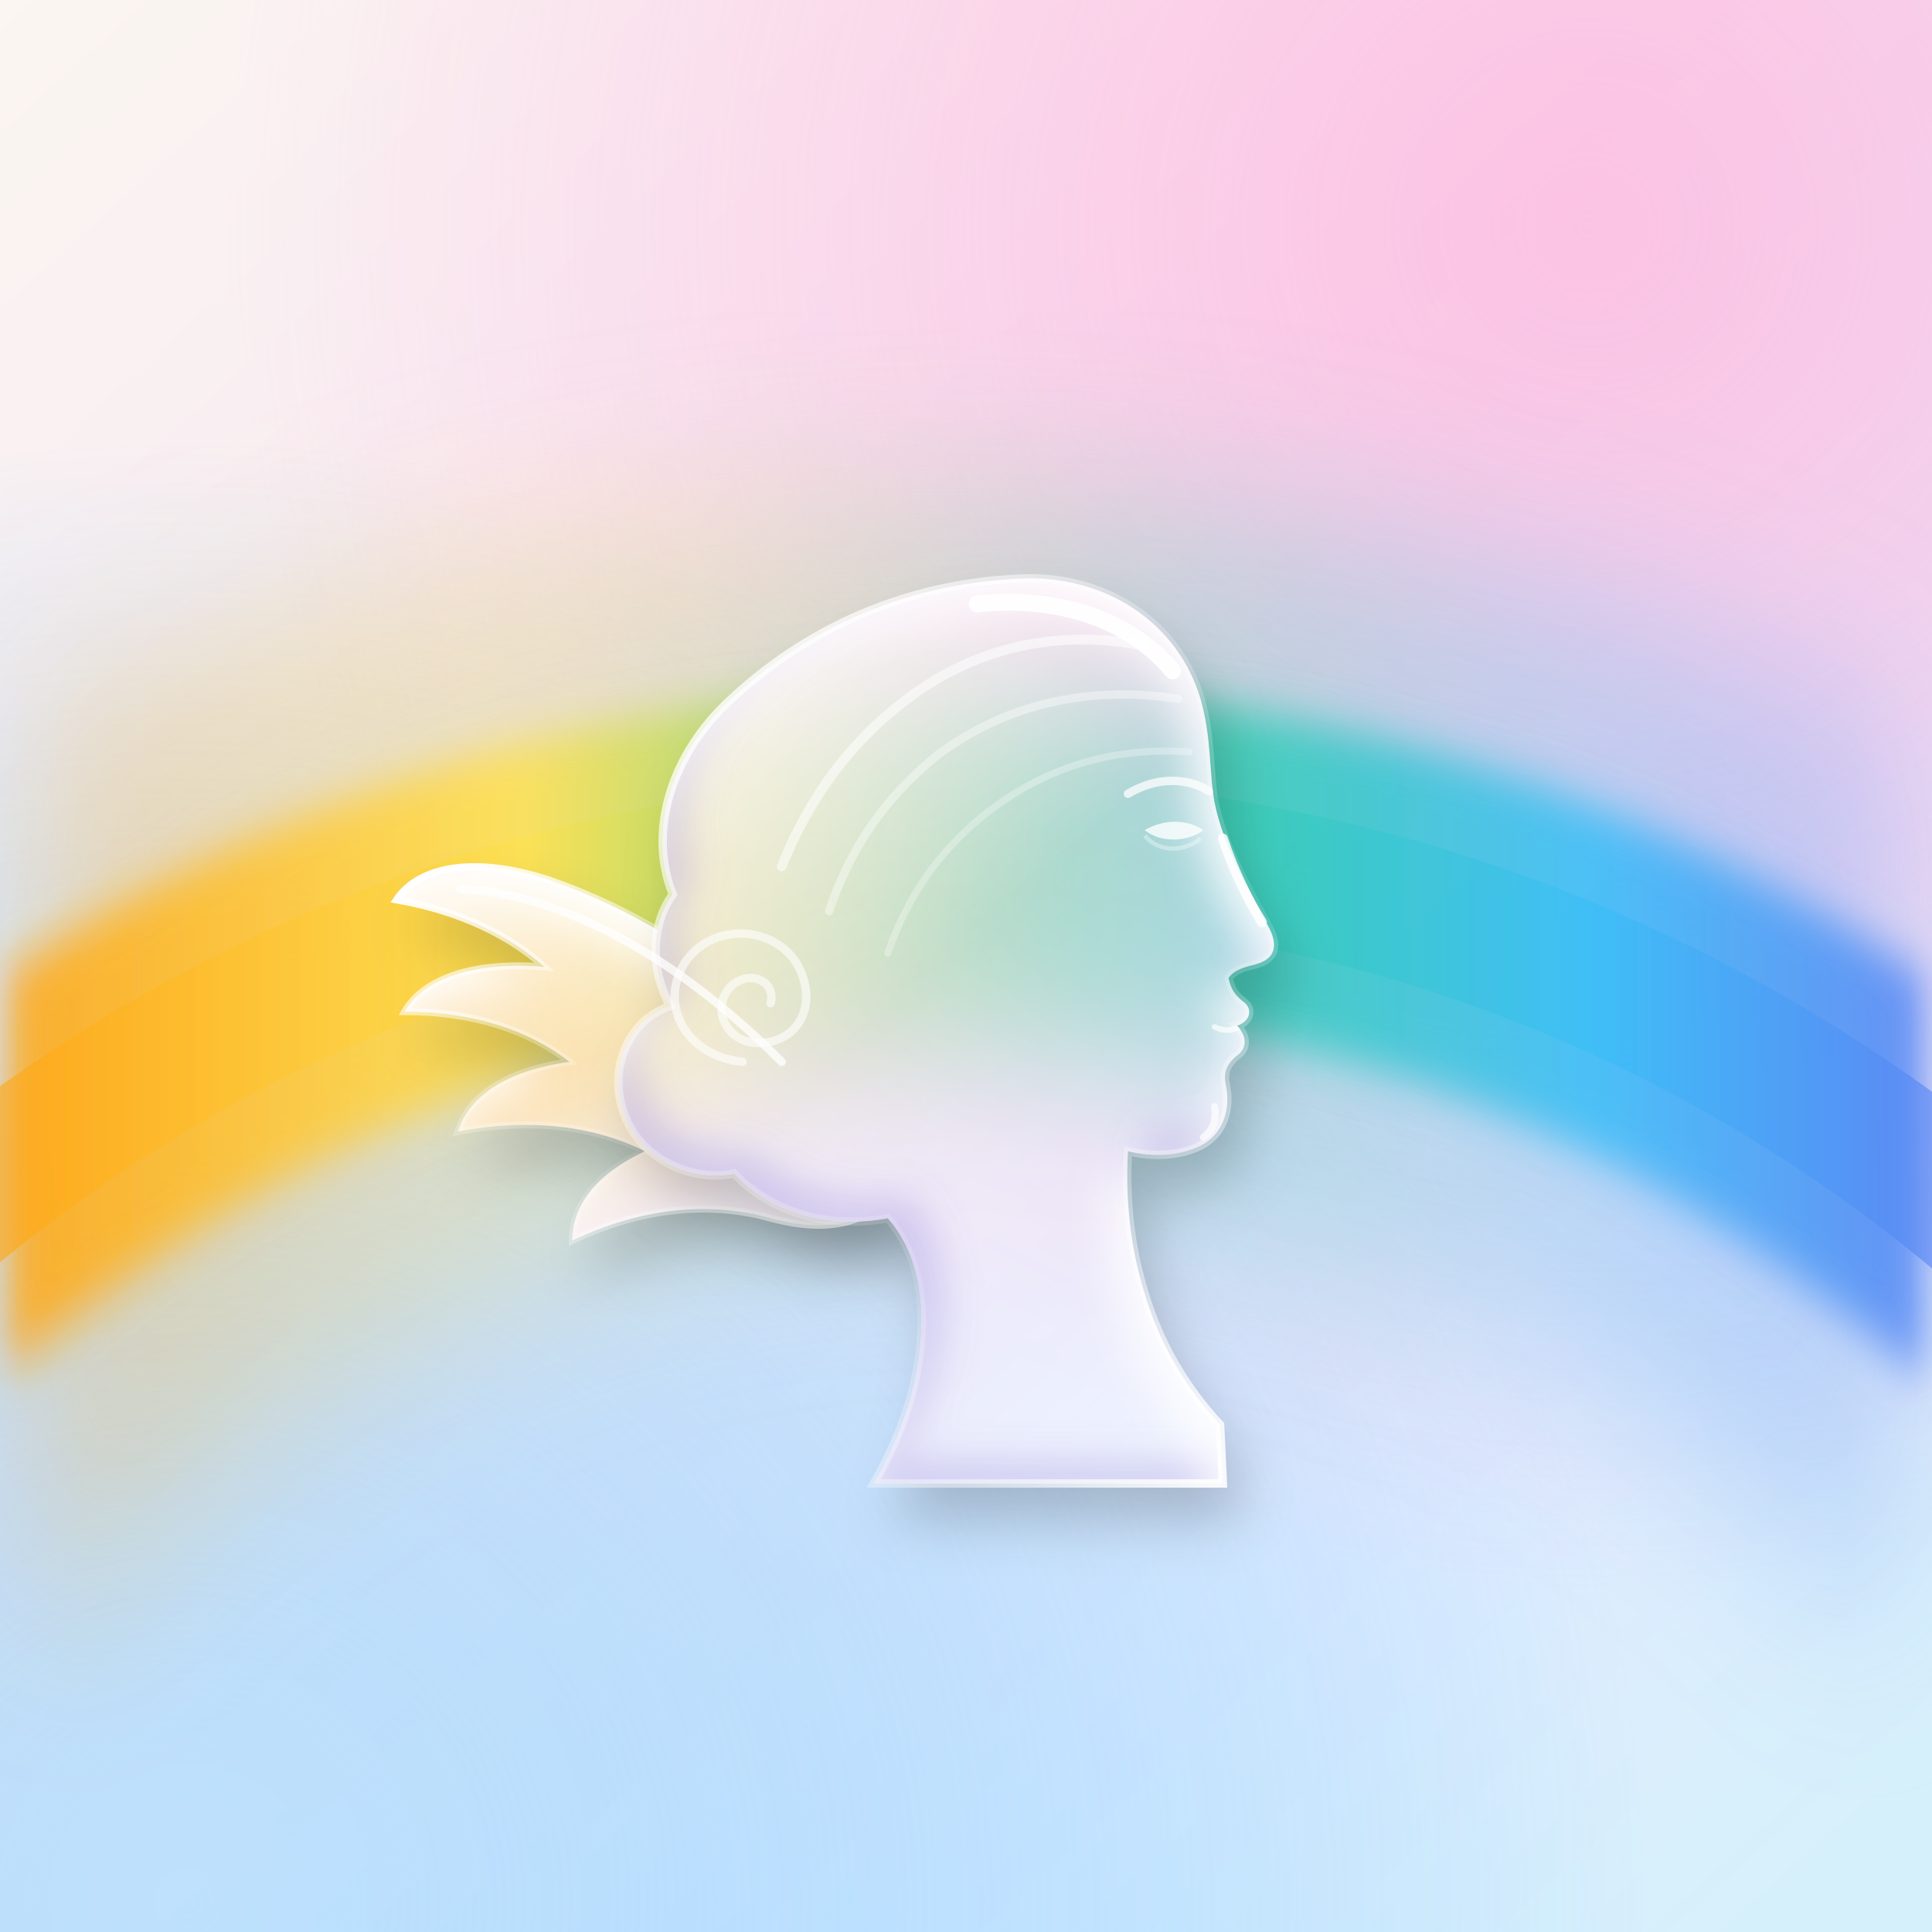
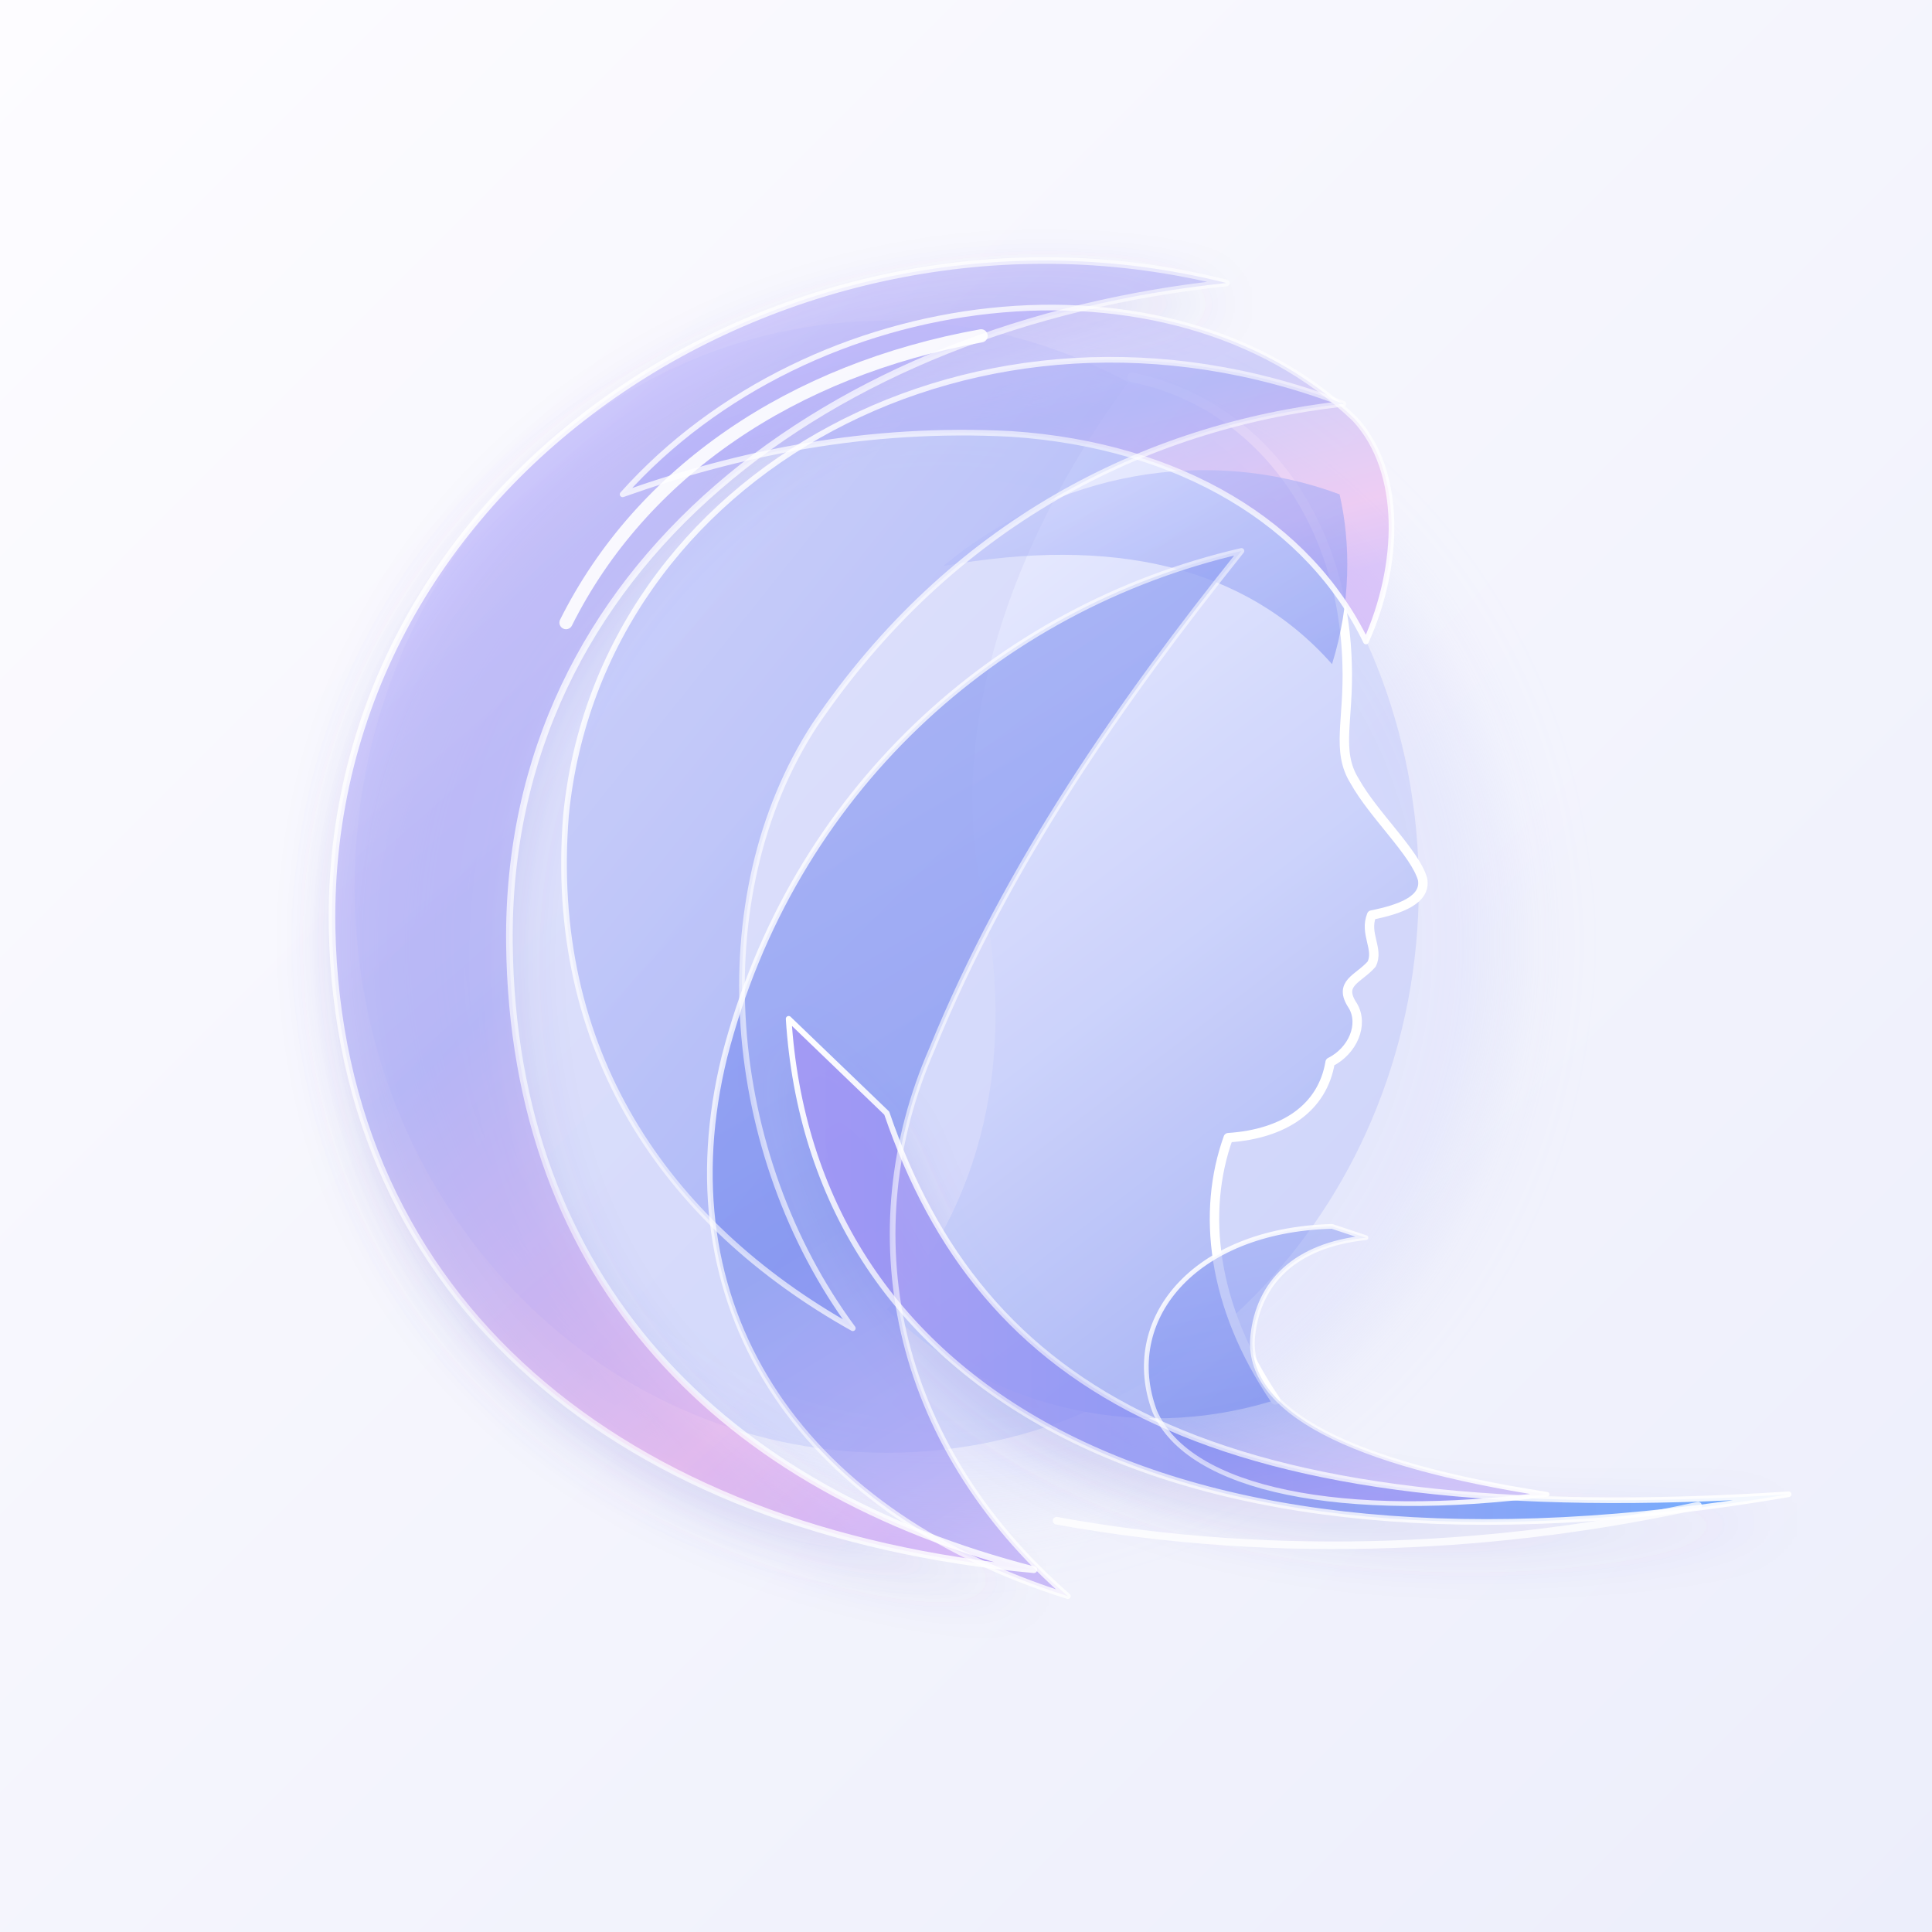
<svg xmlns="http://www.w3.org/2000/svg" viewBox="0 0 1024 1024" width="1024" height="1024">
  <defs>
-     <linearGradient id="sky" x1="0" y1="0" x2="0.9" y2="1">
-       <stop offset="0" stop-color="#fbf6f1" />
-       <stop offset="0.42" stop-color="#f6e6f4" />
-       <stop offset="0.78" stop-color="#e2ebff" />
-       <stop offset="1" stop-color="#d6f0fb" />
+     <linearGradient id="bg" x1="0" y1="0" x2="1" y2="1">
+       <stop offset="0" stop-color="#fdfcff" />
+       <stop offset="1" stop-color="#eceefb" />
    </linearGradient>
-     <radialGradient id="glowB" cx="0.1" cy="0.98" r="0.75">
-       <stop offset="0" stop-color="#9fdcff" stop-opacity="0.6" />
-       <stop offset="1" stop-color="#2fb4ff" stop-opacity="0" />
-     </radialGradient>
-     <filter id="haze" x="-40%" y="-40%" width="180%" height="180%">
-       <feGaussianBlur stdDeviation="46" />
-     </filter>
-     <radialGradient id="glow" cx="0.82" cy="0.12" r="0.7">
-       <stop offset="0" stop-color="#ffb3dc" stop-opacity="0.7" />
-       <stop offset="1" stop-color="#ffb3dc" stop-opacity="0" />
-     </radialGradient>
-     <linearGradient id="bow" x1="0" y1="0" x2="1" y2="0">
-       <stop offset="0" stop-color="#ff3b6b" />
-       <stop offset="0.18" stop-color="#ff9f0a" />
-       <stop offset="0.36" stop-color="#ffe14d" />
-       <stop offset="0.54" stop-color="#34d399" />
-       <stop offset="0.7" stop-color="#38bdf8" />
-       <stop offset="0.86" stop-color="#6366f1" />
-       <stop offset="1" stop-color="#d08cff" />
+     <linearGradient id="g1" x1="0" y1="0" x2="0.6" y2="1">
+       <stop offset="0" stop-color="#cbbcff" />
+       <stop offset="0.5" stop-color="#a9a9f6" />
+       <stop offset="0.85" stop-color="#e7a6ea" />
+       <stop offset="1" stop-color="#c69af5" />
    </linearGradient>
-     <filter id="soft" x="-20%" y="-20%" width="140%" height="140%">
-       <feGaussianBlur stdDeviation="12" />
-     </filter>
-     <filter id="lensblur">
-       <feGaussianBlur stdDeviation="3" />
-     </filter>
-     <linearGradient id="glassFill" x1="0.2" y1="0.05" x2="0.8" y2="1">
-       <stop offset="0" stop-color="#ffffff" stop-opacity="0.72" />
-       <stop offset="0.42" stop-color="#ffffff" stop-opacity="0.10" />
-       <stop offset="0.8" stop-color="#ffffff" stop-opacity="0.16" />
-       <stop offset="1" stop-color="#ffffff" stop-opacity="0.42" />
+     <linearGradient id="g2" x1="0" y1="0" x2="1" y2="1">
+       <stop offset="0" stop-color="#c9cdfc" />
+       <stop offset="0.5" stop-color="#9eaaf6" />
+       <stop offset="1" stop-color="#7e8ff0" />
    </linearGradient>
-     <linearGradient id="rim" x1="0.1" y1="0" x2="0.9" y2="1">
-       <stop offset="0" stop-color="#ffffff" stop-opacity="1" />
-       <stop offset="0.35" stop-color="#ffffff" stop-opacity="0.3" />
-       <stop offset="0.65" stop-color="#ffffff" stop-opacity="0.12" />
-       <stop offset="1" stop-color="#ffffff" stop-opacity="0.9" />
+     <linearGradient id="g3" x1="0.2" y1="0" x2="0.5" y2="1">
+       <stop offset="0" stop-color="#8e9ef3" />
+       <stop offset="0.6" stop-color="#7286ee" />
+       <stop offset="1" stop-color="#b29af6" />
    </linearGradient>
-     <filter id="inner" x="-10%" y="-10%" width="120%" height="120%">
-       <feGaussianBlur in="SourceAlpha" stdDeviation="16" result="b" />
-       <feOffset dx="-12" dy="16" result="o" />
-       <feComposite in="SourceAlpha" in2="o" operator="out" result="edge" />
-       <feFlood flood-color="#ffffff" flood-opacity="0.9" />
-       <feComposite in2="edge" operator="in" />
-     </filter>
-     <filter id="innerDark" x="-10%" y="-10%" width="120%" height="120%">
-       <feGaussianBlur in="SourceAlpha" stdDeviation="14" result="b" />
-       <feOffset dx="14" dy="-14" result="o" />
-       <feComposite in="SourceAlpha" in2="o" operator="out" result="edge" />
-       <feFlood flood-color="#8c7bd6" flood-opacity="0.35" />
-       <feComposite in2="edge" operator="in" />
+     <linearGradient id="g4" x1="0" y1="0" x2="1" y2="0">
+       <stop offset="0" stop-color="#a596f5" />
+       <stop offset="0.55" stop-color="#7b8ef2" />
+       <stop offset="1" stop-color="#4f9bff" />
+     </linearGradient>
+     <linearGradient id="face" x1="0.3" y1="0" x2="0.7" y2="1">
+       <stop offset="0" stop-color="#eef0ff" />
+       <stop offset="0.55" stop-color="#cbd2fb" />
+       <stop offset="1" stop-color="#a4b0f3" />
+     </linearGradient>
+     <linearGradient id="rim" x1="0" y1="0" x2="1" y2="1">
+       <stop offset="0" stop-color="#fff" stop-opacity="1" />
+       <stop offset="0.5" stop-color="#fff" stop-opacity="0.55" />
+       <stop offset="1" stop-color="#fff" stop-opacity="0.95" />
+     </linearGradient>
+     <filter id="soft" x="-30%" y="-30%" width="160%" height="160%">
+       <feGaussianBlur stdDeviation="22" />
    </filter>
    <filter id="shade" x="-20%" y="-20%" width="140%" height="140%">
-       <feGaussianBlur in="SourceAlpha" stdDeviation="20" />
-       <feOffset dx="12" dy="26" />
-       <feComponentTransfer>
-         <feFuncA type="linear" slope="0.2" />
-       </feComponentTransfer>
+       <feGaussianBlur in="SourceAlpha" stdDeviation="14" />
+       <feOffset dy="12" result="s" />
+       <feFlood flood-color="#5b55c9" flood-opacity="0.18" />
+       <feComposite in2="s" operator="in" />
    </filter>
-     <path id="squircle" d="M0 0h1024v1024H0z" />
-     <clipPath id="sq">
-       <use href="#squircle" />
-     </clipPath>
-     <path id="head" d="       M 548 214       C 612 210 664 246 680 300       C 688 328 686 352 690 374       C 696 404 712 432 728 462       C 736 476 734 486 720 490       C 712 492 704 494 700 500       C 702 508 704 512 712 518       C 718 524 714 532 706 534       C 712 540 714 548 708 554       C 700 560 696 566 698 576       C 702 594 696 612 680 620       C 664 628 644 628 628 624       C 626 660 630 694 640 726       C 650 760 668 792 694 820       L 696 862       L 446 862       C 470 820 482 778 480 736       C 478 708 470 688 456 672       C 414 680 372 668 346 640       C 318 646 284 632 270 604       C 254 572 266 532 300 520       C 286 494 286 462 302 440       C 284 396 300 340 344 300       C 400 248 470 218 548 214 Z" />
-     <path id="wing" d="       M 470 640       C 420 560 330 470 214 430       C 160 412 120 420 104 444       C 150 452 186 470 210 492       C 160 488 124 500 110 524       C 160 524 200 538 228 560       C 184 566 156 584 148 610       C 200 600 246 606 282 624       C 248 640 230 662 230 688       C 280 664 330 660 372 672       C 410 682 446 680 470 640 Z" />
  </defs>
-   <g clip-path="url(#sq)">
-     <rect width="1024" height="1024" fill="url(#sky)" />
-     <rect width="1024" height="1024" fill="url(#glow)" />
-     <rect width="1024" height="1024" fill="url(#glowB)" />
-     <g id="bowg">
-       <path d="M -320 1160 A 840 840 0 0 1 1340 1160" fill="none" stroke="url(#bow)" stroke-width="380" filter="url(#haze)" opacity="0.27" />
-       <path d="M -320 1160 A 840 840 0 0 1 1340 1160" fill="none" stroke="url(#bow)" stroke-width="170" filter="url(#soft)" opacity="0.85" />
-       <path d="M -320 1160 A 840 840 0 0 1 1340 1160" fill="none" stroke="url(#bow)" stroke-width="74" opacity="0.6" />
-     </g>
-     <g transform="translate(512 548) scale(0.74) translate(-512 -540)">
-       <use href="#wing" filter="url(#shade)" />
-       <clipPath id="wingClip">
-         <use href="#wing" />
-       </clipPath>
-       <g clip-path="url(#wingClip)">
-         <g filter="url(#lensblur)" transform="translate(330 470) scale(1.15) translate(-320 -480)">
-           <rect width="1024" height="1024" fill="url(#sky)" />
-           <path d="M -320 1160 A 840 840 0 0 1 1340 1160" fill="none" stroke="url(#bow)" stroke-width="240" filter="url(#haze)" opacity="0.45" />
-         </g>
-         <use href="#wing" fill="url(#glassFill)" />
-         <use href="#wing" filter="url(#inner)" />
-       </g>
-       <use href="#wing" fill="none" stroke="url(#rim)" stroke-width="5" />
-       <use href="#head" filter="url(#shade)" />
-       <clipPath id="headClip">
-         <use href="#head" />
-       </clipPath>
-       <g clip-path="url(#headClip)">
-         <g filter="url(#lensblur)" transform="translate(520 520) scale(1.12) translate(-520 -540)">
-           <rect width="1024" height="1024" fill="url(#sky)" />
-           <rect width="1024" height="1024" fill="url(#glow)" />
-           <path d="M -320 1160 A 840 840 0 0 1 1340 1160" fill="none" stroke="url(#bow)" stroke-width="240" filter="url(#haze)" opacity="0.45" />
-         </g>
-         <use href="#head" fill="url(#glassFill)" />
-         <use href="#head" filter="url(#innerDark)" />
-         <use href="#head" filter="url(#inner)" />
-         <g fill="none" stroke="#ffffff" stroke-linecap="round">
-           <path d="M 640 262 C 580 250 520 262 470 300 C 430 330 400 370 380 420" stroke-opacity="0.55" stroke-width="7" />
-           <path d="M 664 300 C 600 290 540 304 492 340 C 452 372 428 410 414 452" stroke-opacity="0.4" stroke-width="6" />
-           <path d="M 672 338 C 616 334 566 350 524 384 C 492 410 470 442 456 482" stroke-opacity="0.3" stroke-width="5" />
-           <path d="M 352 560 C 312 556 292 520 310 490 C 330 458 380 462 394 496 C 406 526 386 550 358 546 C 336 542 330 516 346 504 C 360 494 376 504 372 518" stroke-opacity="0.6" stroke-width="6" />
-         </g>
-         <path d="M 628 368 C 648 356 670 356 686 366" fill="none" stroke="#ffffff" stroke-opacity="0.75" stroke-width="6" stroke-linecap="round" />
-         <path d="M 640 394 C 654 386 670 386 682 394 C 672 402 652 404 640 394 Z" fill="#ffffff" fill-opacity="0.8" />
-         <path d="M 640 398 C 650 410 668 410 680 400" fill="none" stroke="#ffffff" stroke-opacity="0.35" stroke-width="3" />
-         <path d="M 690 535 C 696 538 702 538 708 535" fill="none" stroke="#ffffff" stroke-opacity="0.7" stroke-width="4" stroke-linecap="round" />
-       </g>
-       <use href="#head" fill="none" stroke="url(#rim)" stroke-width="6" />
-       <g fill="none" stroke="#ffffff" stroke-linecap="round">
-         <path d="M 520 232 C 580 226 630 244 660 280" stroke-width="12" opacity="0.95" />
-         <path d="M 696 400 C 704 424 714 444 724 460" stroke-width="7" opacity="0.85" />
-         <path d="M 690 592 C 692 602 688 610 682 614" stroke-width="5" opacity="0.7" />
-         <path d="M 150 436 C 220 440 300 480 380 560" stroke-width="6" opacity="0.75" />
-       </g>
-     </g>
+   <rect width="1024" height="1024" fill="url(#bg)" />
+   <circle cx="500" cy="500" r="300" fill="#b9bffa" opacity="0.22" filter="url(#soft)" />
+   <g filter="url(#shade)">
+     <path d="M650 150 C420 92 172 252 176 492 C180 690 330 812 548 832 C384 790 272 680 270 500 C268 300 440 172 650 150 Z" />
+     <path d="M418 540 C430 730 610 850 948 792 C640 812 520 736 470 590 Z" />
  </g>
+   <ellipse cx="470" cy="470" rx="282" ry="300" fill="url(#g2)" opacity="0.22" />
+   <path d="M600 200 C668 214 712 276 714 352 C715 382 708 398 718 414 C728 432 750 452 754 466 C756 477 742 482 727 485 C723 495 731 503 727 511 C720 519 709 521 717 533 C723 543 717 557 705 563 C701 587 681 601 651 603 C637 642 642 692 676 742 C600 766 520 744 470 694 C520 640 540 560 520 470 C505 400 525 300 600 200 Z" fill="url(#face)" opacity="0.92" />
+   <path d="M600 200 C668 214 712 276 714 352 C715 382 708 398 718 414 C728 432 750 452 754 466 C756 477 742 482 727 485 C723 495 731 503 727 511 C720 519 709 521 717 533 C723 543 717 557 705 563 C701 587 681 601 651 603 C637 642 642 692 676 742" fill="none" stroke="#fff" stroke-width="5" stroke-linejoin="round" stroke-linecap="round" />
+   <path d="M650 150 C420 92 172 252 176 492 C180 690 330 812 548 832 C384 790 272 680 270 500 C268 300 440 172 650 150 Z" fill="url(#g1)" opacity="0.6" />
+   <path d="M712 214 C520 140 318 250 300 432 C290 556 352 648 452 704 C384 612 372 476 432 384 C504 278 606 226 712 214 Z" fill="url(#g2)" opacity="0.6" />
+   <path d="M658 292 C528 322 420 420 384 560 C352 690 420 800 566 846 C472 764 452 652 494 556 C534 458 594 372 658 292 Z" fill="url(#g3)" opacity="0.62" />
+   <path d="M330 262 C430 150 620 128 718 222 C744 250 742 300 724 340 C694 278 626 236 536 230 C460 226 392 240 330 262 Z" fill="url(#g1)" opacity="0.5" />
+   <path d="M710 262 C640 236 560 250 500 300 C590 284 660 300 706 352 C716 320 716 288 710 262 Z" fill="url(#g2)" opacity="0.55" />
+   <path d="M418 540 C430 730 610 850 948 792 C640 812 520 736 470 590 Z" fill="url(#g4)" opacity="0.78" />
+   <path d="M706 650 C632 652 594 700 612 748 C630 790 712 806 820 792 C716 776 660 748 664 708 C667 680 686 660 724 656 Z" fill="url(#g3)" opacity="0.5" />
+   <g fill="none" stroke="url(#rim)" stroke-linejoin="round">
+     <path d="M650 150 C420 92 172 252 176 492 C180 690 330 812 548 832 C384 790 272 680 270 500 C268 300 440 172 650 150 Z" stroke-width="3.5" />
+     <path d="M712 214 C520 140 318 250 300 432 C290 556 352 648 452 704 C384 612 372 476 432 384 C504 278 606 226 712 214 Z" stroke-width="3" />
+     <path d="M658 292 C528 322 420 420 384 560 C352 690 420 800 566 846 C472 764 452 652 494 556 C534 458 594 372 658 292 Z" stroke-width="3" />
+     <path d="M418 540 C430 730 610 850 948 792 C640 812 520 736 470 590 Z" stroke-width="3" />
+     <path d="M330 262 C430 150 620 128 718 222 C744 250 742 300 724 340 C694 278 626 236 536 230 C460 226 392 240 330 262 Z" stroke-width="3" />
+     <path d="M706 650 C632 652 594 700 612 748 C630 790 712 806 820 792 C716 776 660 748 664 708 C667 680 686 660 724 656 Z" stroke-width="2.5" />
+   </g>
+   <path d="M300 330 C340 250 420 196 520 178" fill="none" stroke="#fff" stroke-width="7" stroke-linecap="round" opacity="0.9" />
+   <path d="M560 806 C680 828 800 820 900 798" fill="none" stroke="#fff" stroke-width="4" stroke-linecap="round" opacity="0.8" />
</svg>
